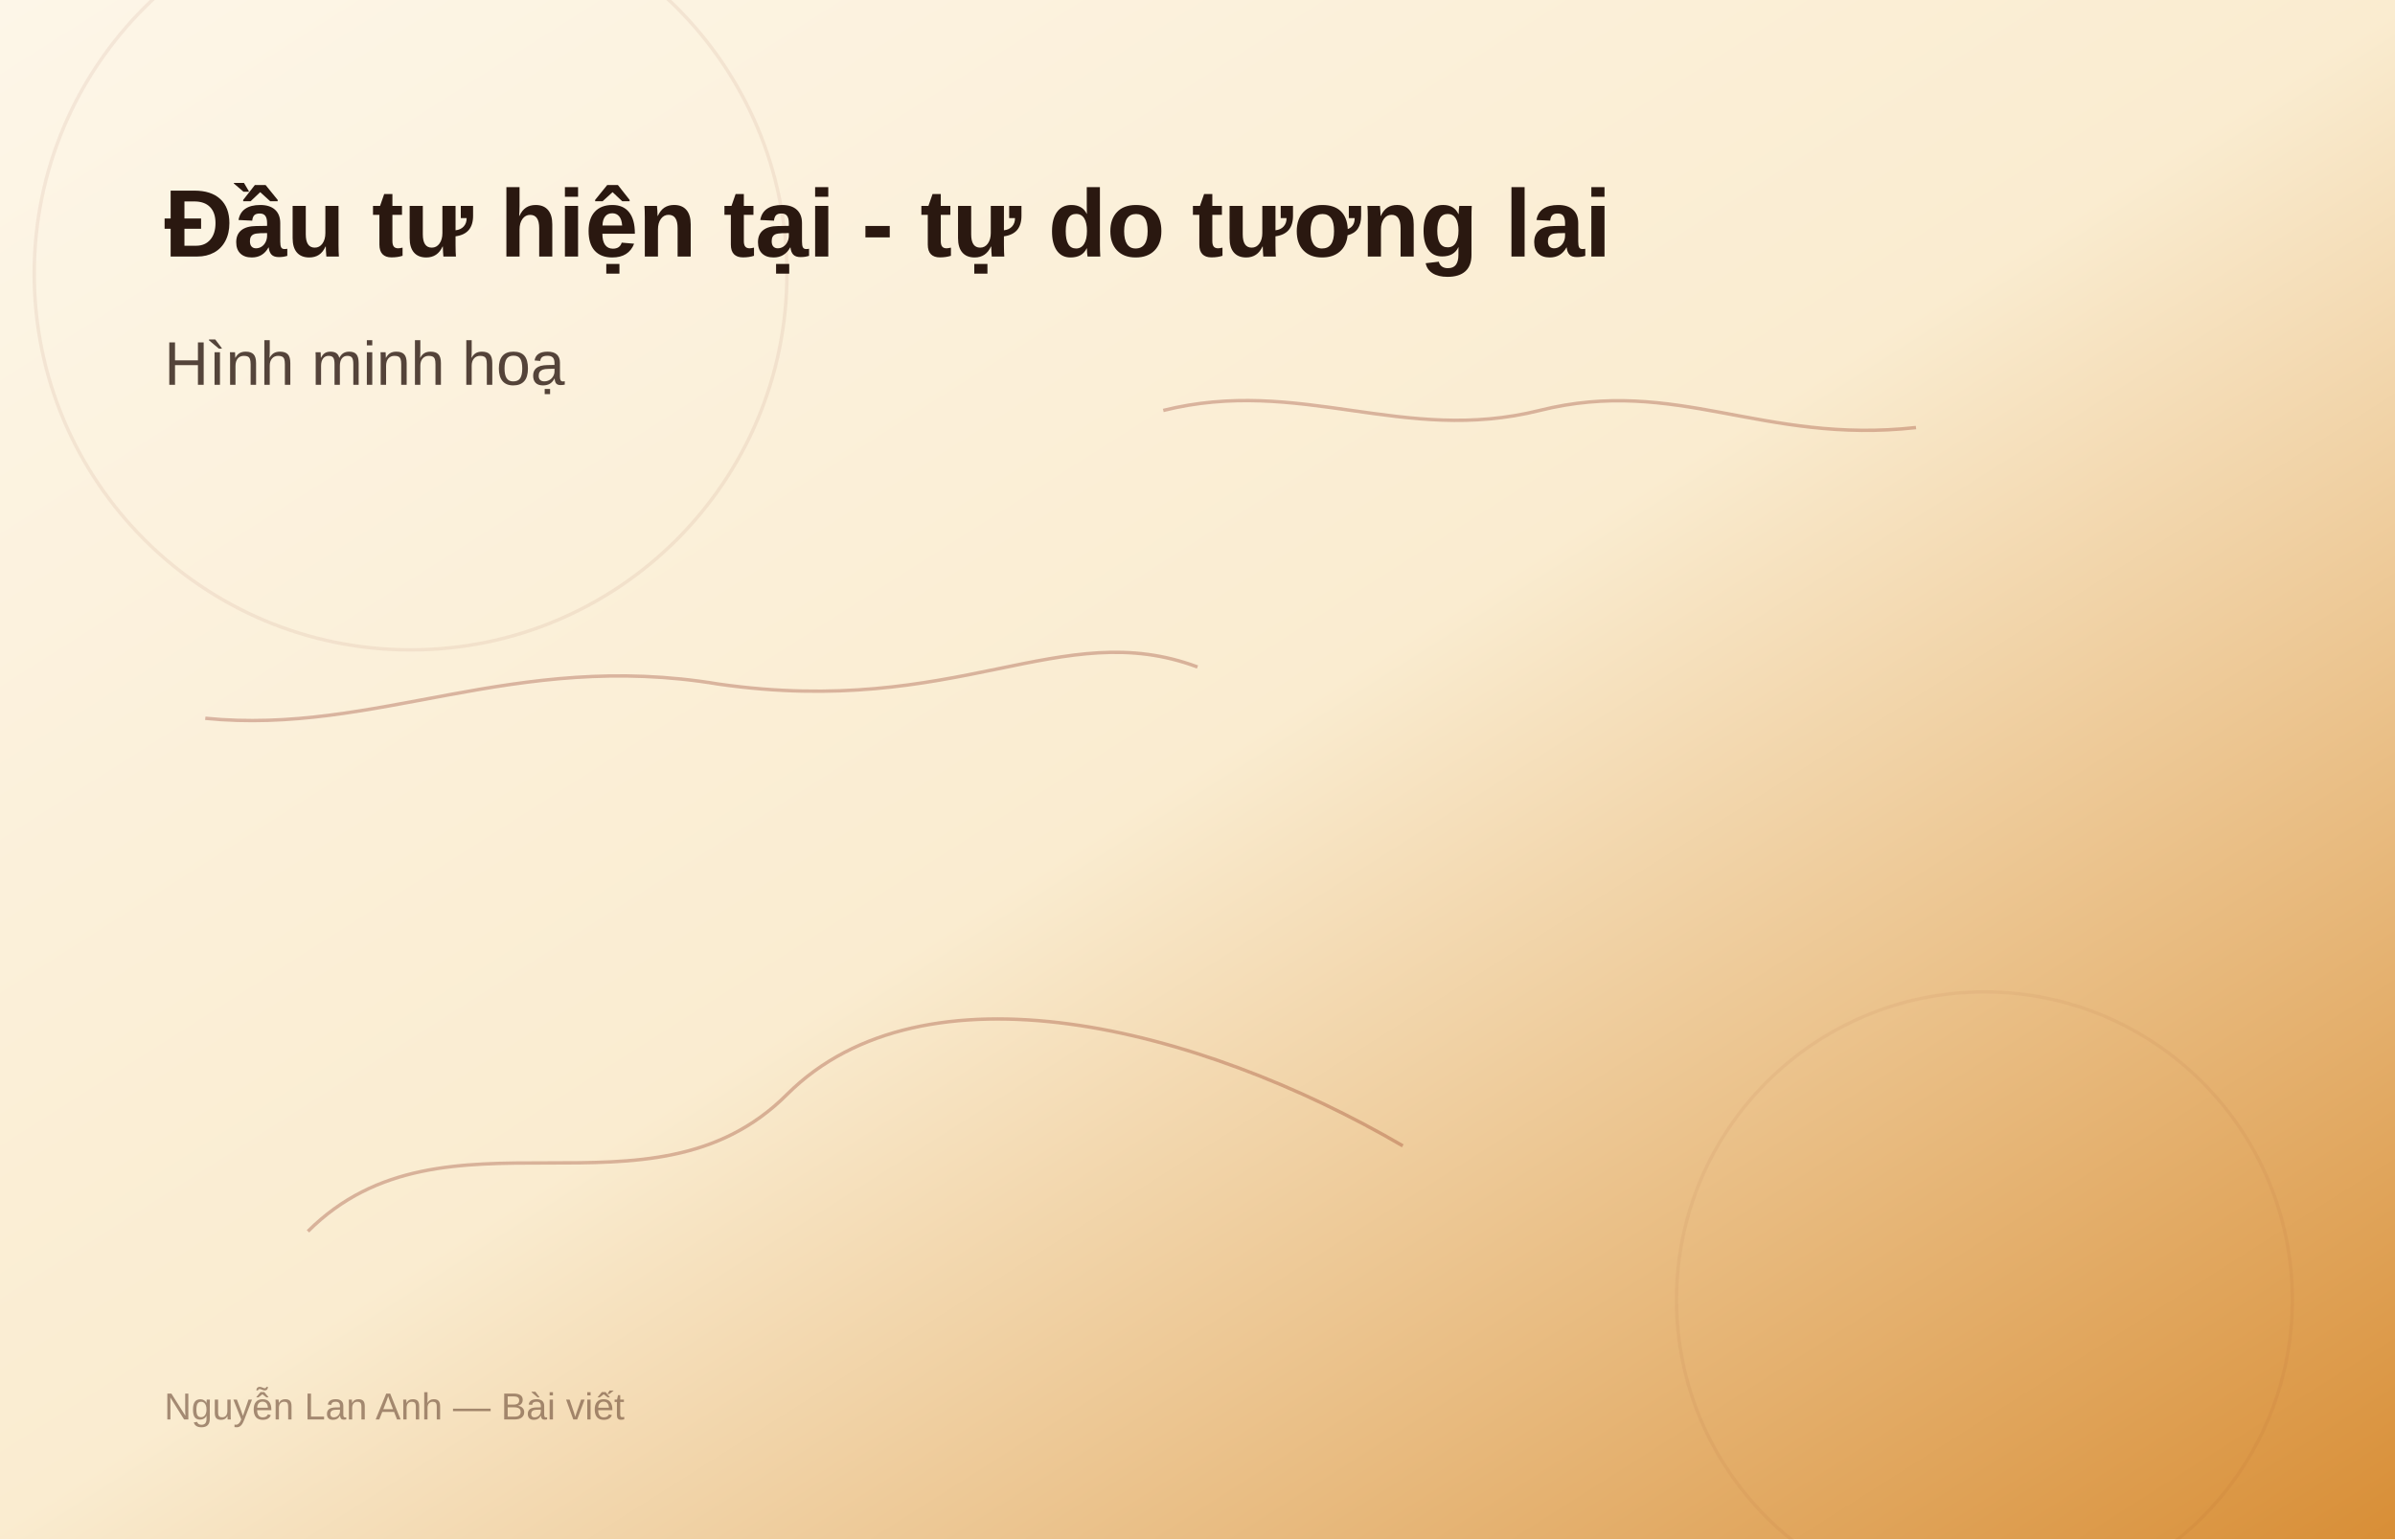
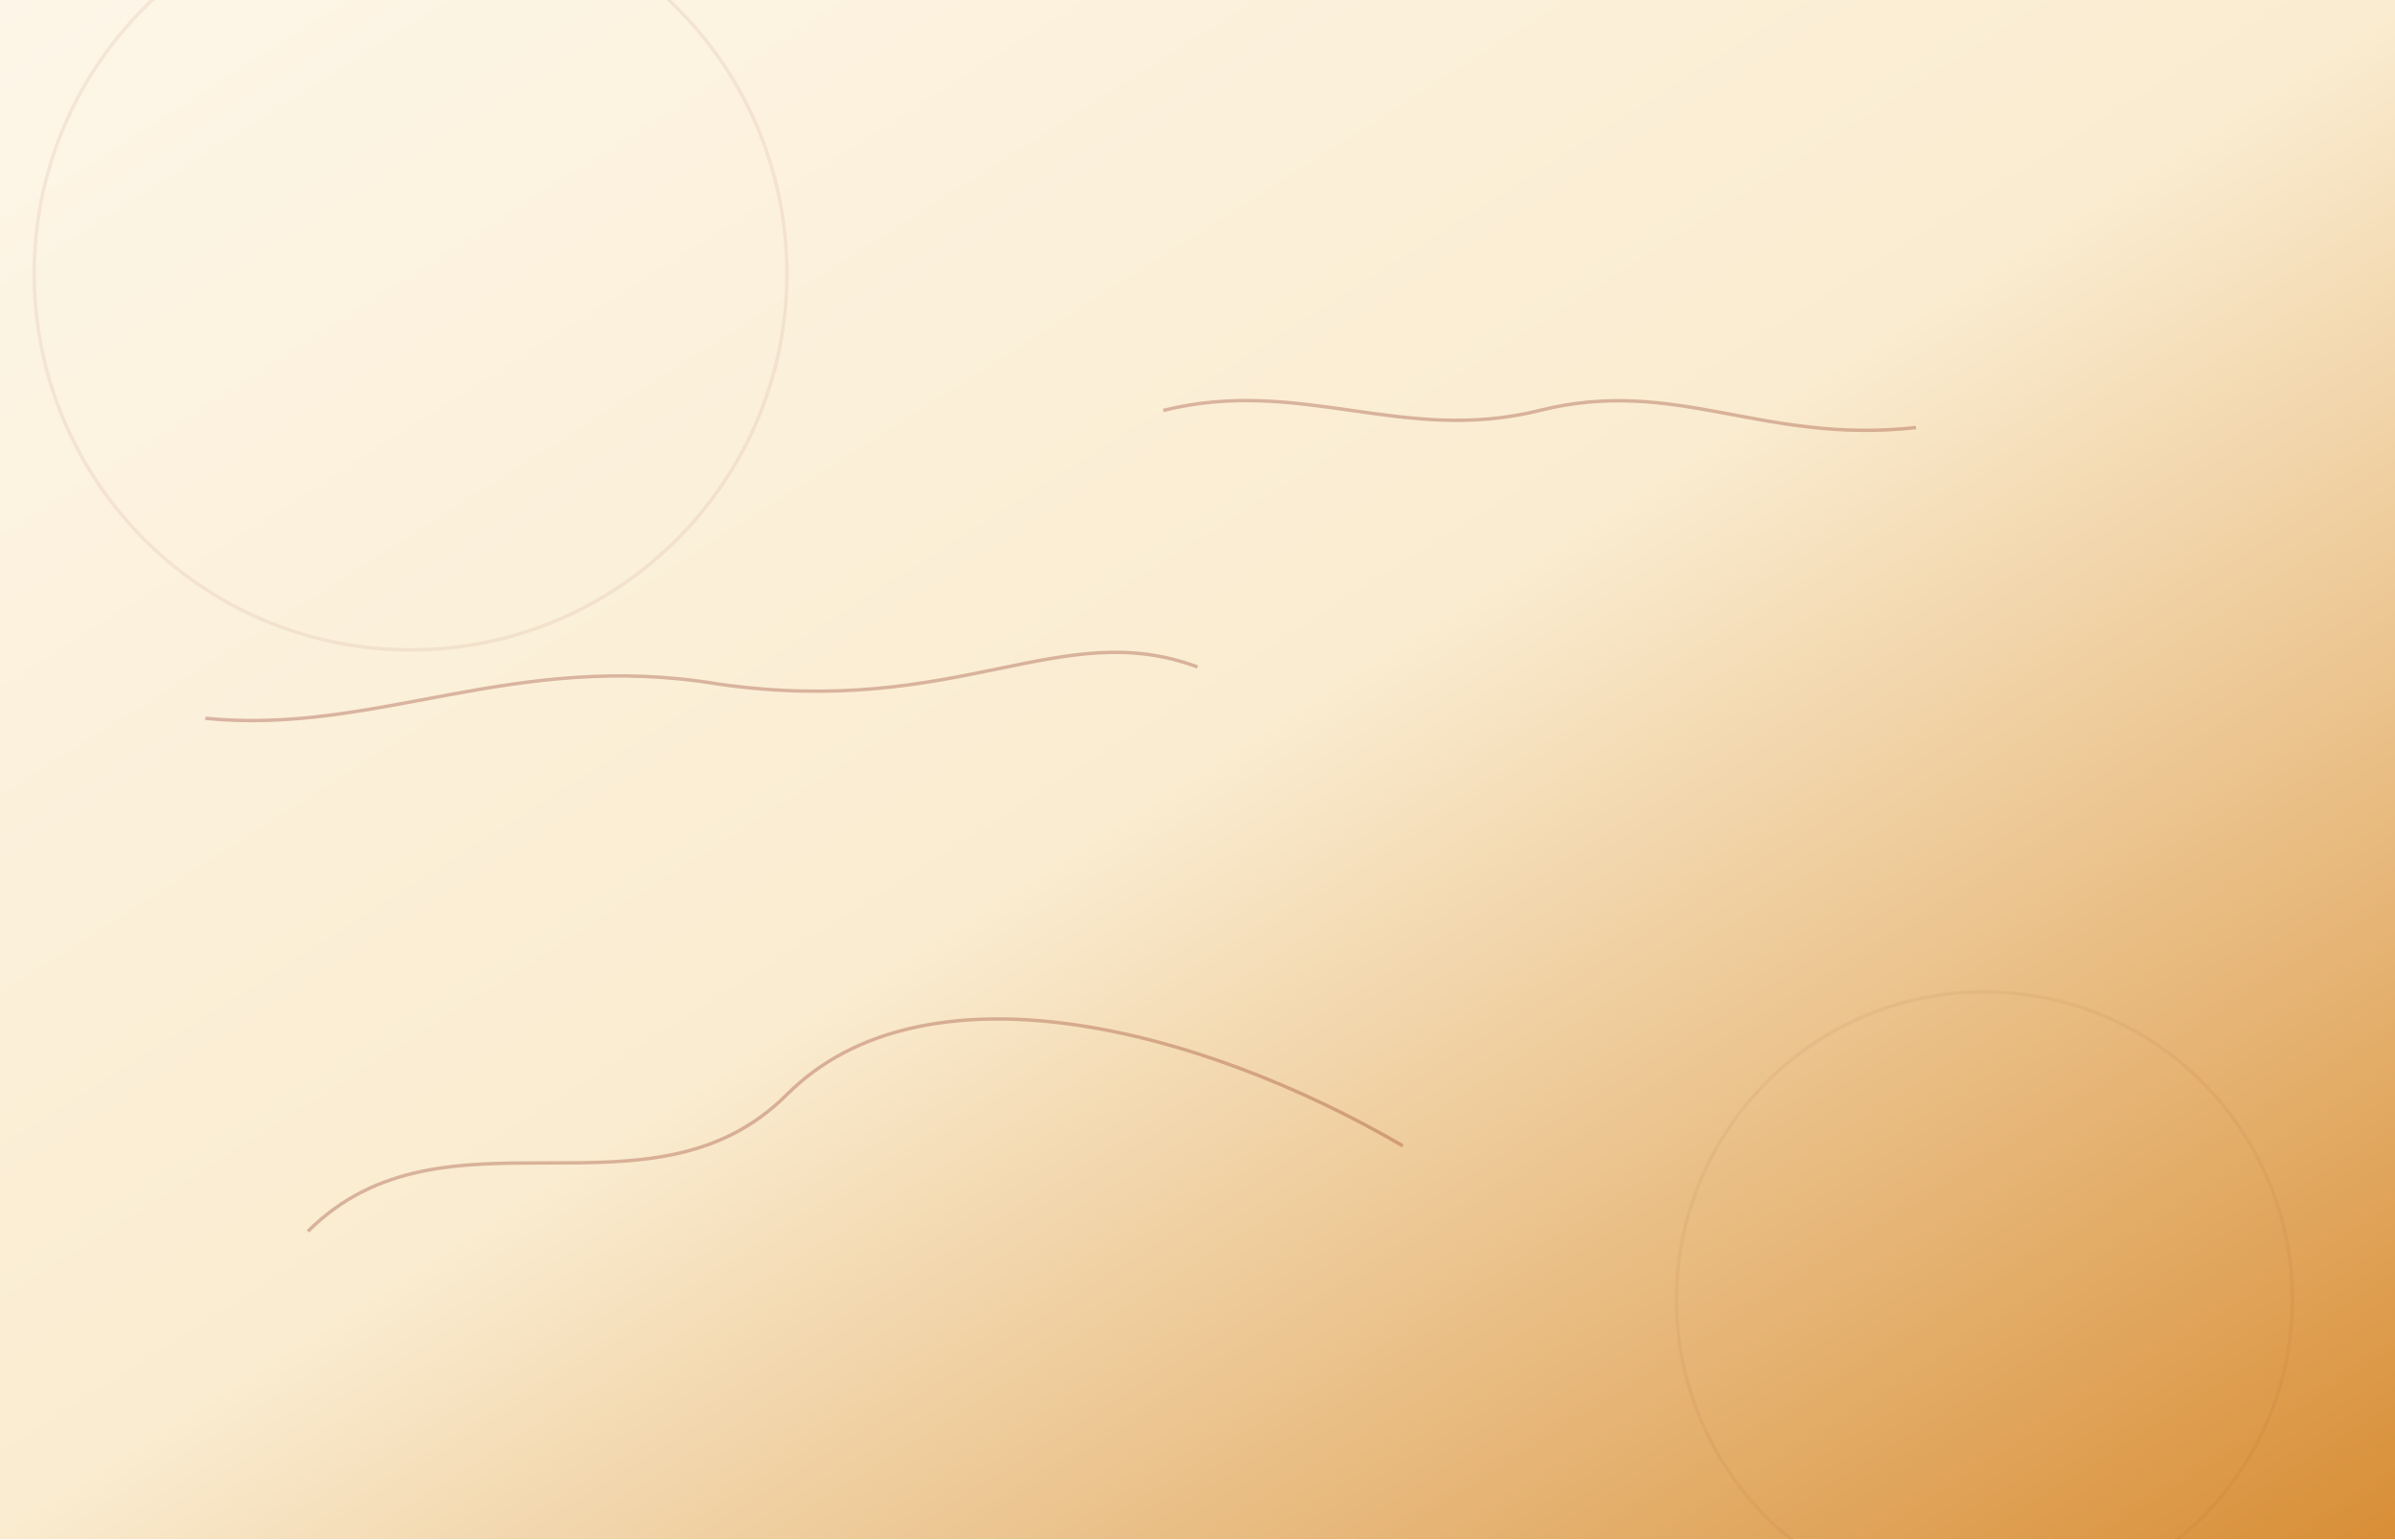
<svg xmlns="http://www.w3.org/2000/svg" width="1400" height="900" viewBox="0 0 1400 900" role="img" aria-labelledby="title-9">
  <defs>
    <linearGradient id="bg-9" x1="0%" y1="0%" x2="100%" y2="100%">
      <stop offset="0%" stop-color="#fdf6e8" />
      <stop offset="50%" stop-color="#faecd0" />
      <stop offset="100%" stop-color="#d88e36" />
    </linearGradient>
  </defs>
  <rect width="1400" height="900" fill="url(#bg-9)" />
  <g fill="none" stroke="rgba(139,40,24,0.30)" stroke-width="2">
    <circle cx="240" cy="160" r="220" opacity="0.25" />
    <circle cx="1160" cy="760" r="180" opacity="0.18" />
    <path d="M180 720 C260 640, 380 720, 460 640 S700 600, 820 670" />
    <path d="M680 240 C760 220, 820 260, 900 240 C980 220, 1030 260, 1120 250" />
    <path d="M120 420 C220 430, 300 380, 420 400 C560 420, 620 360, 700 390" />
  </g>
-   <g font-family="Arial, Helvetica, sans-serif" fill="#2a1810">
-     <text x="96" y="150" font-size="56" font-weight="700">Đầu tư hiện tại - tự do tương lai</text>
-     <text x="96" y="225" font-size="36" font-weight="500" opacity="0.8">Hình minh hoạ</text>
-     <text x="96" y="830" font-size="22" fill="#6b4a35" opacity="0.6">Nguyễn Lan Anh — Bài viết</text>
-   </g>
</svg>
